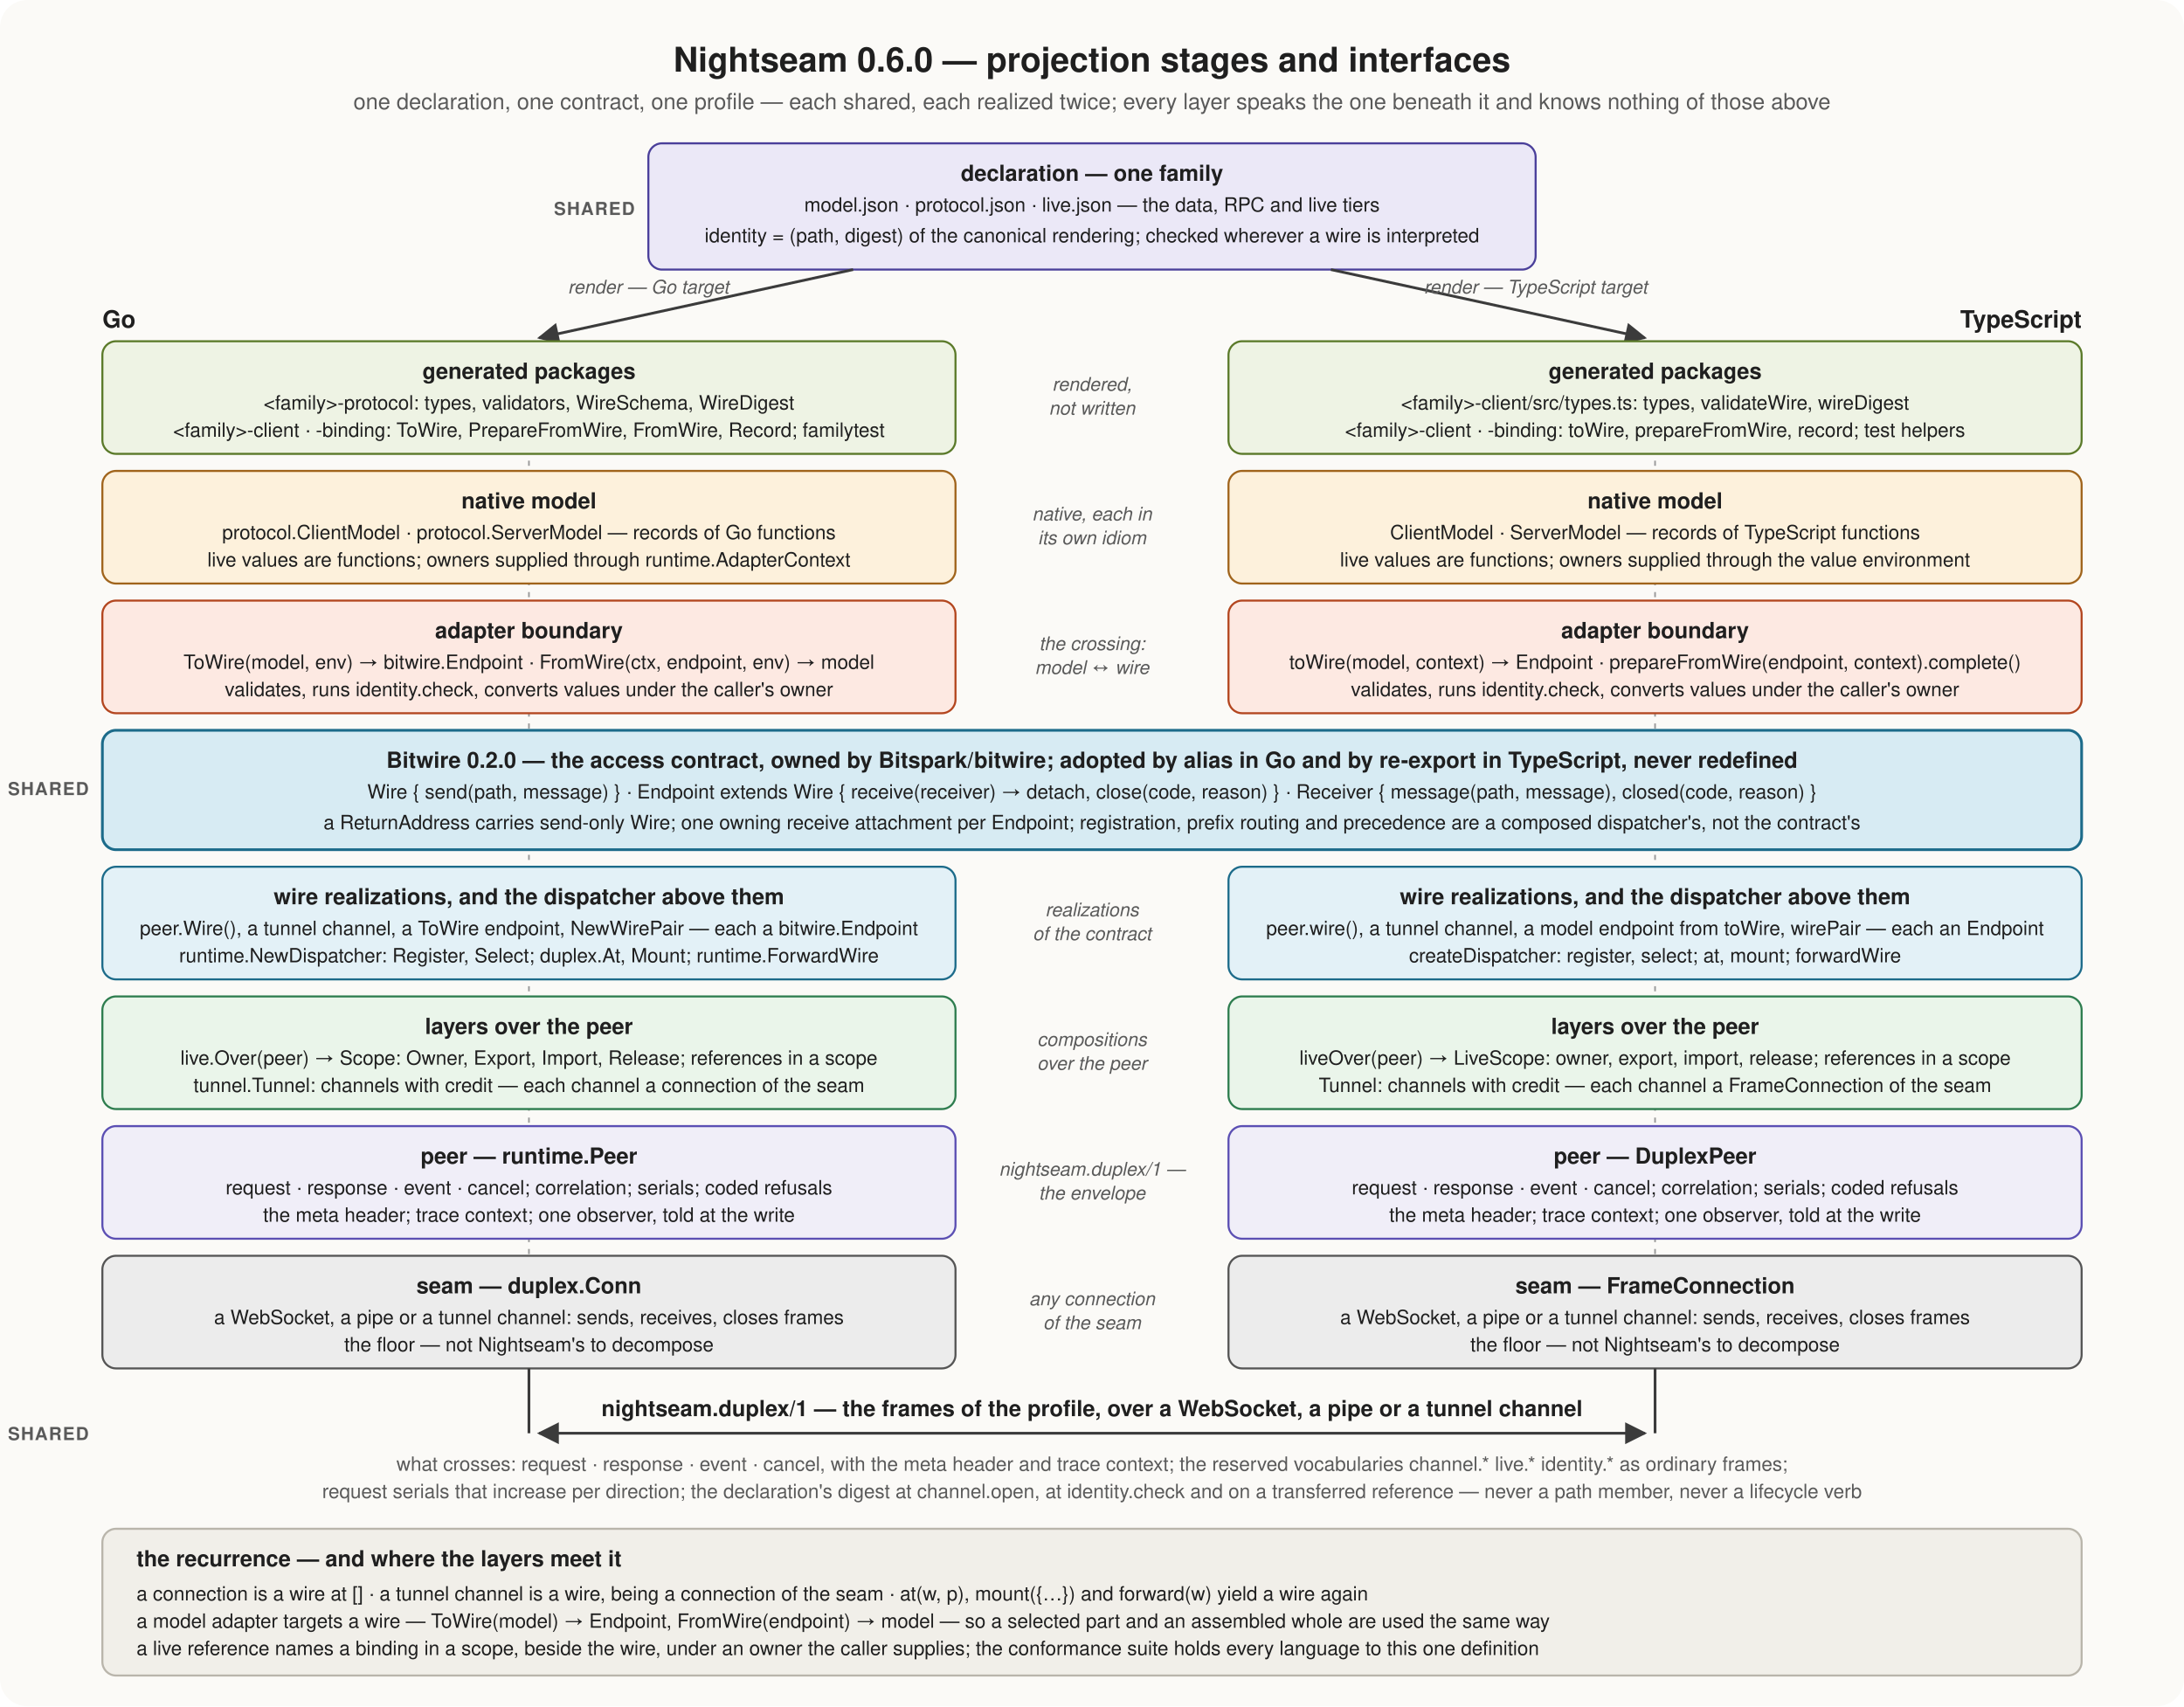
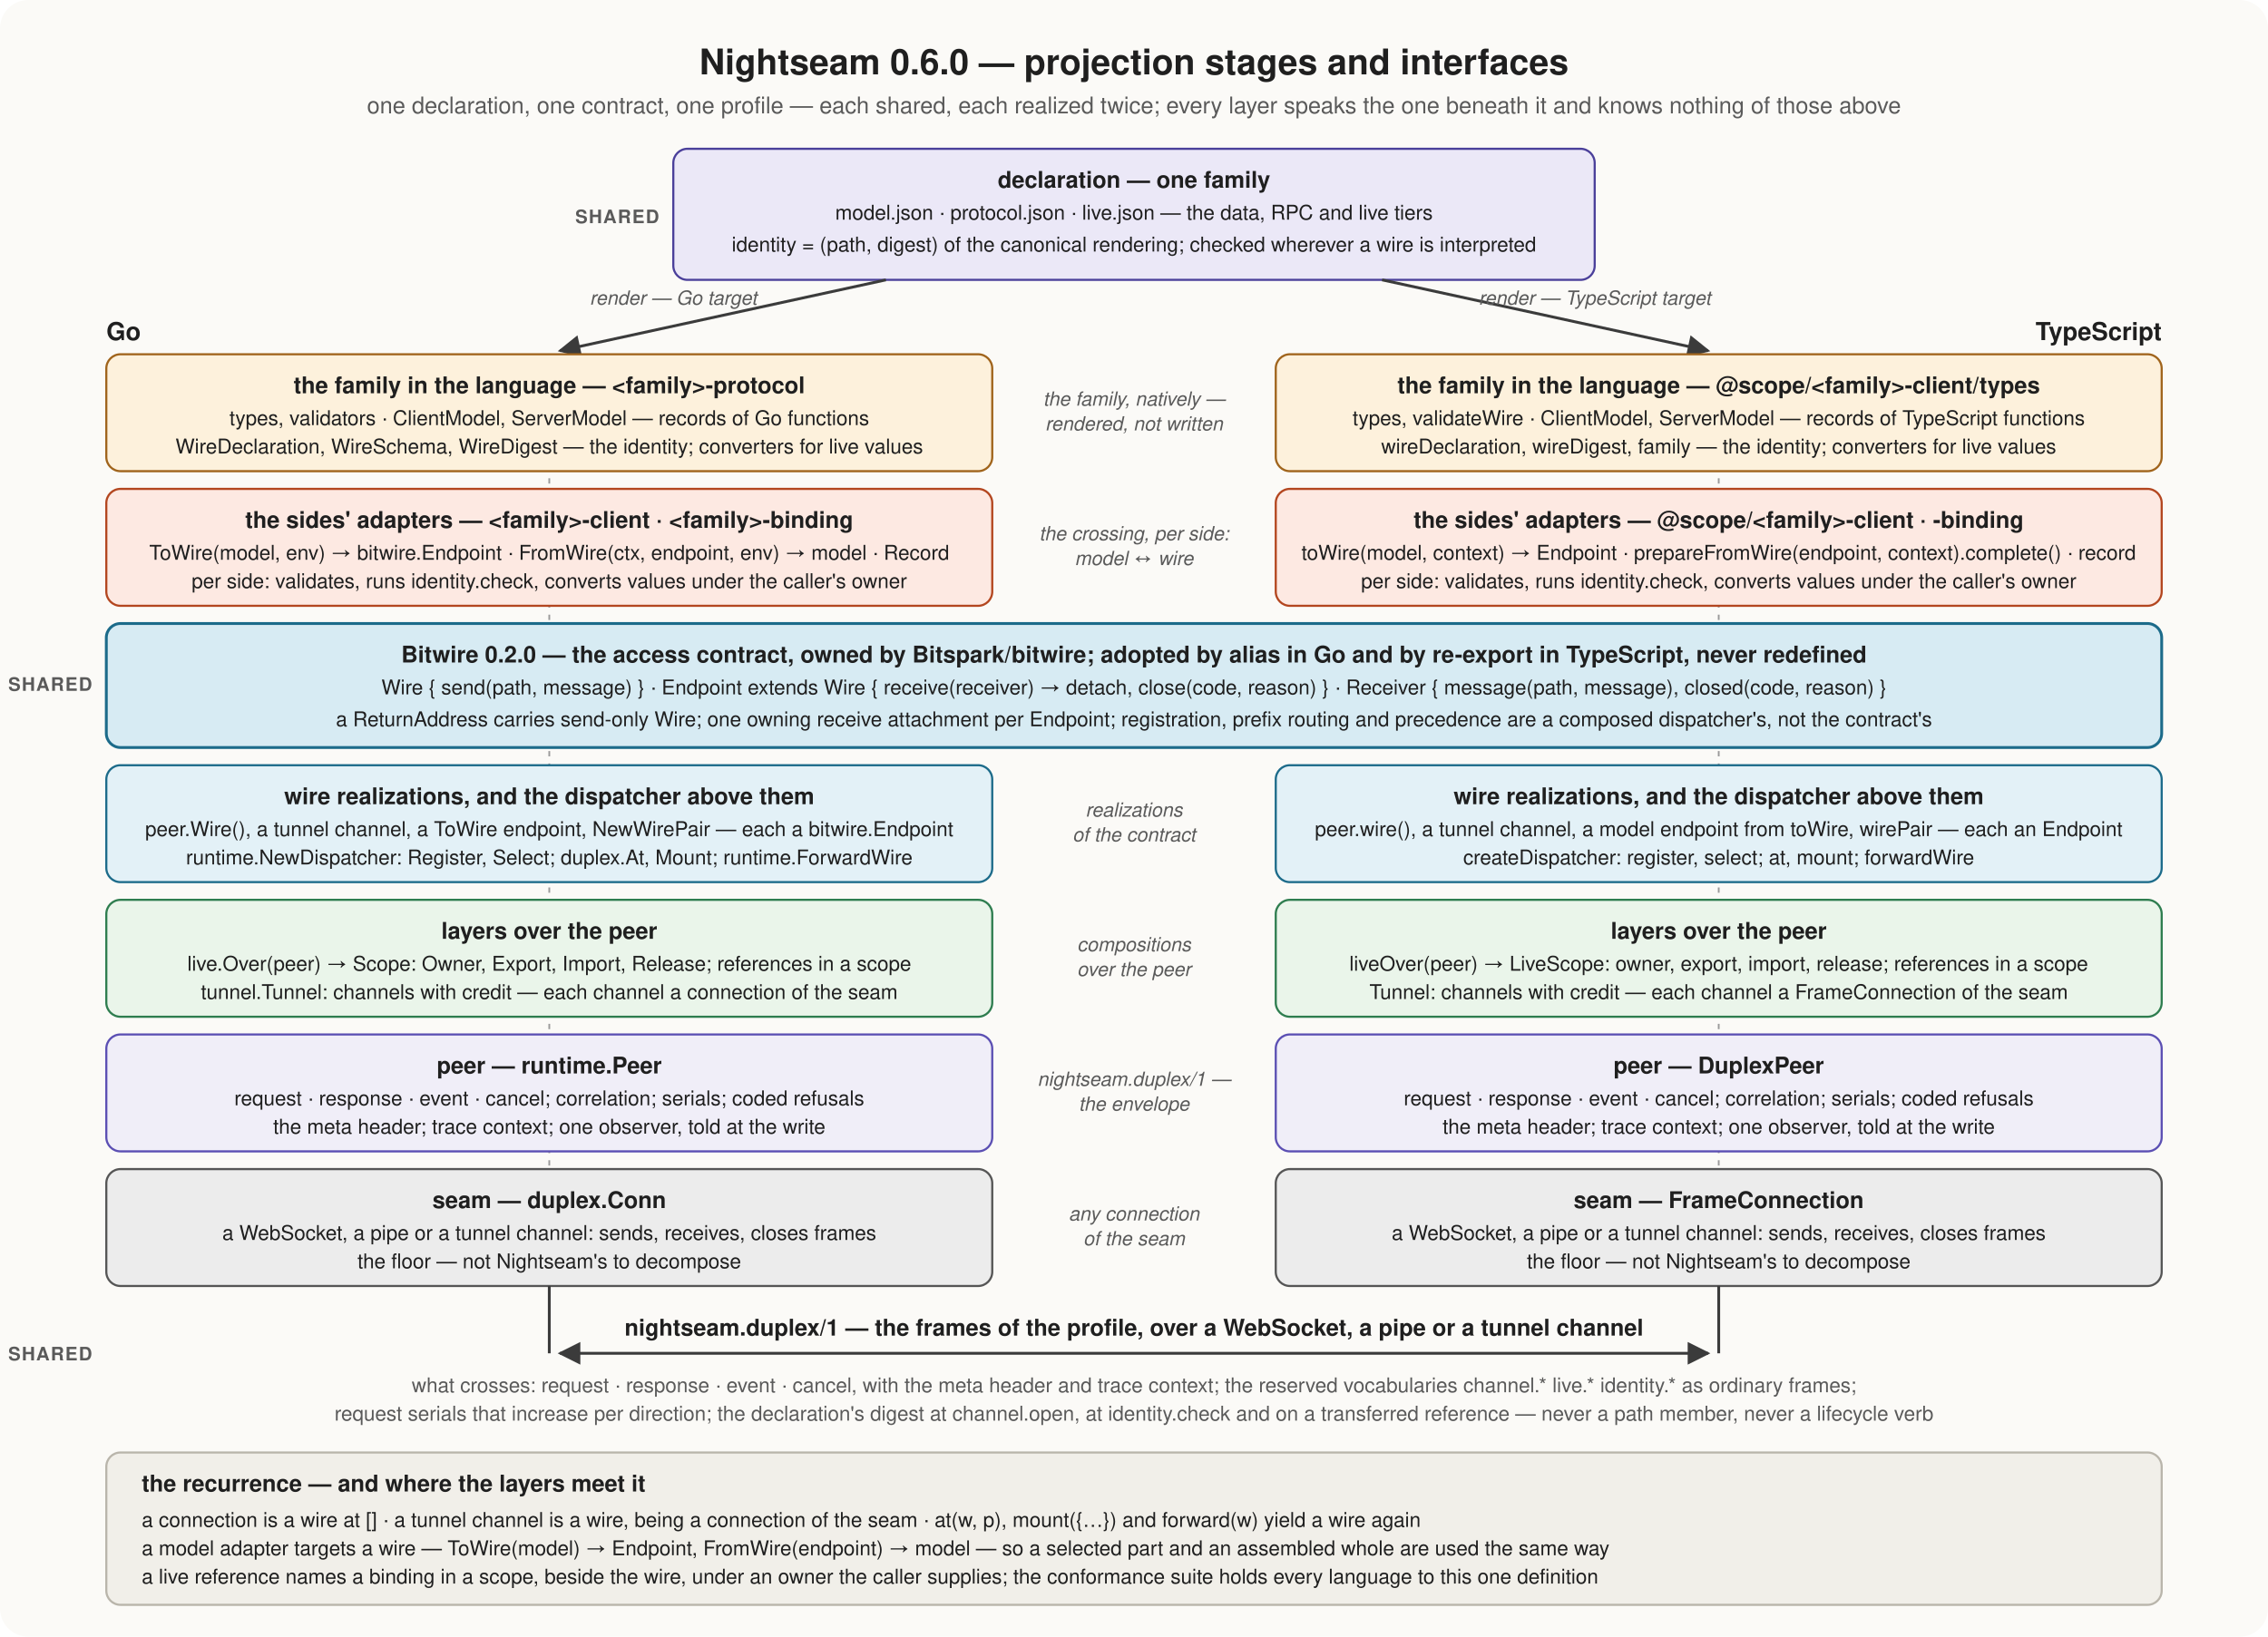
- <svg xmlns="http://www.w3.org/2000/svg" viewBox="0 0 1280 1000" width="1280" height="1000" role="img" aria-labelledby="title desc" font-family="ui-sans-serif, system-ui, 'Segoe UI', Helvetica, Arial, sans-serif">
+ <svg xmlns="http://www.w3.org/2000/svg" viewBox="0 0 1280 924" width="1280" height="924" role="img" aria-labelledby="title desc" font-family="ui-sans-serif, system-ui, 'Segoe UI', Helvetica, Arial, sans-serif">
  <defs>
    <marker id="arrow" viewBox="0 0 10 10" refX="9" refY="5" markerWidth="8" markerHeight="8" orient="auto-start-reverse">
      <path d="M 0 0 L 10 5 L 0 10 z" fill="#3b3b3b" />
    </marker>
    <style>
      .paper { fill: #fbfaf7; }
      .t { fill: #1f1f1f; }
      .muted { fill: #5a5a5a; }
      .h1 { font-size: 20px; font-weight: 700; }
      .h2 { font-size: 13px; }
      .col { font-size: 14px; font-weight: 700; }
      .l1 { font-size: 13px; font-weight: 700; }
      .l2 { font-size: 11.5px; }
      .mid { font-size: 11px; font-style: italic; }
      .tag { font-size: 10.5px; font-weight: 700; letter-spacing: 0.06em; }
      .box { stroke-width: 1.2; }
      .decl { fill: #ebe8f7; stroke: #4a3f9a; }
-       .gen  { fill: #eef3e4; stroke: #5b7a2a; }
-       .model{ fill: #fdf1dc; stroke: #a0641c; }
-       .adapt{ fill: #fde9e2; stroke: #b3461f; }
+       .family { fill: #fdf1dc; stroke: #a0641c; }
+       .adapt { fill: #fde9e2; stroke: #b3461f; }
      .contract { fill: #d7ebf3; stroke: #1c6b8a; stroke-width: 1.6; }
      .wire { fill: #e3f1f7; stroke: #1c6b8a; }
      .layer{ fill: #eaf5ea; stroke: #2e7d4f; }
      .peer { fill: #f0eef8; stroke: #5b4fb3; }
      .seam { fill: #ececec; stroke: #555; }
      .strip{ fill: #f1efe9; stroke: #b9b5ab; }
      .line { stroke: #3b3b3b; stroke-width: 1.6; fill: none; }
      .spine{ stroke: #9a9a9a; stroke-width: 1; stroke-dasharray: 3 4; }
    </style>
  </defs>
-   <rect class="paper" x="0" y="0" width="1280" height="1000" rx="16" />
+   <rect class="paper" x="0" y="0" width="1280" height="924" rx="16" />
  <text class="h1 t" x="640" y="42" text-anchor="middle">Nightseam 0.6.0 — projection stages and interfaces</text>
  <text class="h2 muted" x="640" y="64" text-anchor="middle">one declaration, one contract, one profile — each shared, each realized twice; every layer speaks the one beneath it and knows nothing of those above</text>
  <text class="tag muted" x="372" y="126" text-anchor="end">SHARED</text>
  <rect class="box decl" x="380" y="84" width="520" height="74" rx="8" />
  <text class="l1 t" x="640" y="106" text-anchor="middle">declaration — one family</text>
  <text class="l2 t" x="640" y="124" text-anchor="middle">model.json · protocol.json · live.json — the data, RPC and live tiers</text>
  <text class="l2 t" x="640" y="142" text-anchor="middle">identity = (path, digest) of the canonical rendering; checked wherever a wire is interpreted</text>
  <line class="line" x1="500" y1="158" x2="316" y2="198" marker-end="url(#arrow)" />
  <line class="line" x1="780" y1="158" x2="964" y2="198" marker-end="url(#arrow)" />
  <text class="mid muted" x="380" y="172" text-anchor="middle">render — Go target</text>
  <text class="mid muted" x="900" y="172" text-anchor="middle">render — TypeScript target</text>
  <text class="col t" x="60" y="192">Go</text>
  <text class="col t" x="1220" y="192" text-anchor="end">TypeScript</text>
-   <line class="spine" x1="310" y1="200" x2="310" y2="802" />
-   <line class="spine" x1="970" y1="200" x2="970" y2="802" />
-   <rect class="box gen" x="60" y="200" width="500" height="66" rx="8" />
-   <text class="l1 t" x="310" y="222" text-anchor="middle">generated packages</text>
-   <text class="l2 t" x="310" y="240" text-anchor="middle">&lt;family&gt;-protocol: types, validators, WireSchema, WireDigest</text>
-   <text class="l2 t" x="310" y="256" text-anchor="middle">&lt;family&gt;-client · -binding: ToWire, PrepareFromWire, FromWire, Record; familytest</text>
-   <rect class="box model" x="60" y="276" width="500" height="66" rx="8" />
-   <text class="l1 t" x="310" y="298" text-anchor="middle">native model</text>
-   <text class="l2 t" x="310" y="316" text-anchor="middle">protocol.ClientModel · protocol.ServerModel — records of Go functions</text>
-   <text class="l2 t" x="310" y="332" text-anchor="middle">live values are functions; owners supplied through runtime.AdapterContext</text>
-   <rect class="box adapt" x="60" y="352" width="500" height="66" rx="8" />
-   <text class="l1 t" x="310" y="374" text-anchor="middle">adapter boundary</text>
-   <text class="l2 t" x="310" y="392" text-anchor="middle">ToWire(model, env) → bitwire.Endpoint · FromWire(ctx, endpoint, env) → model</text>
-   <text class="l2 t" x="310" y="408" text-anchor="middle">validates, runs identity.check, converts values under the caller's owner</text>
-   <rect class="box gen" x="720" y="200" width="500" height="66" rx="8" />
-   <text class="l1 t" x="970" y="222" text-anchor="middle">generated packages</text>
-   <text class="l2 t" x="970" y="240" text-anchor="middle">&lt;family&gt;-client/src/types.ts: types, validateWire, wireDigest</text>
-   <text class="l2 t" x="970" y="256" text-anchor="middle">&lt;family&gt;-client · -binding: toWire, prepareFromWire, record; test helpers</text>
-   <rect class="box model" x="720" y="276" width="500" height="66" rx="8" />
-   <text class="l1 t" x="970" y="298" text-anchor="middle">native model</text>
-   <text class="l2 t" x="970" y="316" text-anchor="middle">ClientModel · ServerModel — records of TypeScript functions</text>
-   <text class="l2 t" x="970" y="332" text-anchor="middle">live values are functions; owners supplied through the value environment</text>
-   <rect class="box adapt" x="720" y="352" width="500" height="66" rx="8" />
-   <text class="l1 t" x="970" y="374" text-anchor="middle">adapter boundary</text>
-   <text class="l2 t" x="970" y="392" text-anchor="middle">toWire(model, context) → Endpoint · prepareFromWire(endpoint, context).complete()</text>
-   <text class="l2 t" x="970" y="408" text-anchor="middle">validates, runs identity.check, converts values under the caller's owner</text>
-   <text class="tag muted" x="52" y="466" text-anchor="end">SHARED</text>
-   <rect class="box contract" x="60" y="428" width="1160" height="70" rx="8" />
-   <text class="l1 t" x="640" y="450" text-anchor="middle">Bitwire 0.2.0 — the access contract, owned by Bitspark/bitwire; adopted by alias in Go and by re-export in TypeScript, never redefined</text>
-   <text class="l2 t" x="640" y="468" text-anchor="middle">Wire { send(path, message) } · Endpoint extends Wire { receive(receiver) → detach, close(code, reason) } · Receiver { message(path, message), closed(code, reason) }</text>
-   <text class="l2 t" x="640" y="486" text-anchor="middle">a ReturnAddress carries send-only Wire; one owning receive attachment per Endpoint; registration, prefix routing and precedence are a composed dispatcher's, not the contract's</text>
-   <rect class="box wire" x="60" y="508" width="500" height="66" rx="8" />
-   <text class="l1 t" x="310" y="530" text-anchor="middle">wire realizations, and the dispatcher above them</text>
-   <text class="l2 t" x="310" y="548" text-anchor="middle">peer.Wire(), a tunnel channel, a ToWire endpoint, NewWirePair — each a bitwire.Endpoint</text>
-   <text class="l2 t" x="310" y="564" text-anchor="middle">runtime.NewDispatcher: Register, Select; duplex.At, Mount; runtime.ForwardWire</text>
-   <rect class="box layer" x="60" y="584" width="500" height="66" rx="8" />
-   <text class="l1 t" x="310" y="606" text-anchor="middle">layers over the peer</text>
-   <text class="l2 t" x="310" y="624" text-anchor="middle">live.Over(peer) → Scope: Owner, Export, Import, Release; references in a scope</text>
-   <text class="l2 t" x="310" y="640" text-anchor="middle">tunnel.Tunnel: channels with credit — each channel a connection of the seam</text>
-   <rect class="box peer" x="60" y="660" width="500" height="66" rx="8" />
-   <text class="l1 t" x="310" y="682" text-anchor="middle">peer — runtime.Peer</text>
-   <text class="l2 t" x="310" y="700" text-anchor="middle">request · response · event · cancel; correlation; serials; coded refusals</text>
-   <text class="l2 t" x="310" y="716" text-anchor="middle">the meta header; trace context; one observer, told at the write</text>
-   <rect class="box seam" x="60" y="736" width="500" height="66" rx="8" />
-   <text class="l1 t" x="310" y="758" text-anchor="middle">seam — duplex.Conn</text>
-   <text class="l2 t" x="310" y="776" text-anchor="middle">a WebSocket, a pipe or a tunnel channel: sends, receives, closes frames</text>
-   <text class="l2 t" x="310" y="792" text-anchor="middle">the floor — not Nightseam's to decompose</text>
-   <rect class="box wire" x="720" y="508" width="500" height="66" rx="8" />
-   <text class="l1 t" x="970" y="530" text-anchor="middle">wire realizations, and the dispatcher above them</text>
-   <text class="l2 t" x="970" y="548" text-anchor="middle">peer.wire(), a tunnel channel, a model endpoint from toWire, wirePair — each an Endpoint</text>
-   <text class="l2 t" x="970" y="564" text-anchor="middle">createDispatcher: register, select; at, mount; forwardWire</text>
-   <rect class="box layer" x="720" y="584" width="500" height="66" rx="8" />
-   <text class="l1 t" x="970" y="606" text-anchor="middle">layers over the peer</text>
-   <text class="l2 t" x="970" y="624" text-anchor="middle">liveOver(peer) → LiveScope: owner, export, import, release; references in a scope</text>
-   <text class="l2 t" x="970" y="640" text-anchor="middle">Tunnel: channels with credit — each channel a FrameConnection of the seam</text>
-   <rect class="box peer" x="720" y="660" width="500" height="66" rx="8" />
-   <text class="l1 t" x="970" y="682" text-anchor="middle">peer — DuplexPeer</text>
-   <text class="l2 t" x="970" y="700" text-anchor="middle">request · response · event · cancel; correlation; serials; coded refusals</text>
-   <text class="l2 t" x="970" y="716" text-anchor="middle">the meta header; trace context; one observer, told at the write</text>
-   <rect class="box seam" x="720" y="736" width="500" height="66" rx="8" />
-   <text class="l1 t" x="970" y="758" text-anchor="middle">seam — FrameConnection</text>
-   <text class="l2 t" x="970" y="776" text-anchor="middle">a WebSocket, a pipe or a tunnel channel: sends, receives, closes frames</text>
-   <text class="l2 t" x="970" y="792" text-anchor="middle">the floor — not Nightseam's to decompose</text>
-   <text class="mid muted" x="640" y="229" text-anchor="middle">rendered,</text>
-   <text class="mid muted" x="640" y="243" text-anchor="middle">not written</text>
-   <text class="mid muted" x="640" y="305" text-anchor="middle">native, each in</text>
-   <text class="mid muted" x="640" y="319" text-anchor="middle">its own idiom</text>
-   <text class="mid muted" x="640" y="381" text-anchor="middle">the crossing:</text>
-   <text class="mid muted" x="640" y="395" text-anchor="middle">model ↔ wire</text>
-   <text class="mid muted" x="640" y="537" text-anchor="middle">realizations</text>
-   <text class="mid muted" x="640" y="551" text-anchor="middle">of the contract</text>
-   <text class="mid muted" x="640" y="613" text-anchor="middle">compositions</text>
-   <text class="mid muted" x="640" y="627" text-anchor="middle">over the peer</text>
-   <text class="mid muted" x="640" y="689" text-anchor="middle">nightseam.duplex/1 —</text>
-   <text class="mid muted" x="640" y="703" text-anchor="middle">the envelope</text>
-   <text class="mid muted" x="640" y="765" text-anchor="middle">any connection</text>
-   <text class="mid muted" x="640" y="779" text-anchor="middle">of the seam</text>
-   <line class="line" x1="310" y1="802" x2="310" y2="840" />
-   <line class="line" x1="970" y1="802" x2="970" y2="840" />
-   <line class="line" x1="316" y1="840" x2="964" y2="840" marker-start="url(#arrow)" marker-end="url(#arrow)" />
-   <text class="tag muted" x="52" y="844" text-anchor="end">SHARED</text>
-   <text class="l1 t" x="640" y="830" text-anchor="middle">nightseam.duplex/1 — the frames of the profile, over a WebSocket, a pipe or a tunnel channel</text>
-   <text class="l2 muted" x="640" y="862" text-anchor="middle">what crosses: request · response · event · cancel, with the meta header and trace context; the reserved vocabularies channel.* live.* identity.* as ordinary frames;</text>
-   <text class="l2 muted" x="640" y="878" text-anchor="middle">request serials that increase per direction; the declaration's digest at channel.open, at identity.check and on a transferred reference — never a path member, never a lifecycle verb</text>
-   <rect class="box strip" x="60" y="896" width="1160" height="86" rx="8" />
-   <text class="l1 t" x="80" y="918">the recurrence — and where the layers meet it</text>
-   <text class="l2 t" x="80" y="938">a connection is a wire at [] · a tunnel channel is a wire, being a connection of the seam · at(w, p), mount({…}) and forward(w) yield a wire again</text>
-   <text class="l2 t" x="80" y="954">a model adapter targets a wire — ToWire(model) → Endpoint, FromWire(endpoint) → model — so a selected part and an assembled whole are used the same way</text>
-   <text class="l2 t" x="80" y="970">a live reference names a binding in a scope, beside the wire, under an owner the caller supplies; the conformance suite holds every language to this one definition</text>
+   <line class="spine" x1="310" y1="200" x2="310" y2="726" />
+   <line class="spine" x1="970" y1="200" x2="970" y2="726" />
+   <rect class="box family" x="60" y="200" width="500" height="66" rx="8" />
+   <text class="l1 t" x="310" y="222" text-anchor="middle">the family in the language — &lt;family&gt;-protocol</text>
+   <text class="l2 t" x="310" y="240" text-anchor="middle">types, validators · ClientModel, ServerModel — records of Go functions</text>
+   <text class="l2 t" x="310" y="256" text-anchor="middle">WireDeclaration, WireSchema, WireDigest — the identity; converters for live values</text>
+   <rect class="box adapt" x="60" y="276" width="500" height="66" rx="8" />
+   <text class="l1 t" x="310" y="298" text-anchor="middle">the sides' adapters — &lt;family&gt;-client · &lt;family&gt;-binding</text>
+   <text class="l2 t" x="310" y="316" text-anchor="middle">ToWire(model, env) → bitwire.Endpoint · FromWire(ctx, endpoint, env) → model · Record</text>
+   <text class="l2 t" x="310" y="332" text-anchor="middle">per side: validates, runs identity.check, converts values under the caller's owner</text>
+   <rect class="box family" x="720" y="200" width="500" height="66" rx="8" />
+   <text class="l1 t" x="970" y="222" text-anchor="middle">the family in the language — @scope/&lt;family&gt;-client/types</text>
+   <text class="l2 t" x="970" y="240" text-anchor="middle">types, validateWire · ClientModel, ServerModel — records of TypeScript functions</text>
+   <text class="l2 t" x="970" y="256" text-anchor="middle">wireDeclaration, wireDigest, family — the identity; converters for live values</text>
+   <rect class="box adapt" x="720" y="276" width="500" height="66" rx="8" />
+   <text class="l1 t" x="970" y="298" text-anchor="middle">the sides' adapters — @scope/&lt;family&gt;-client · -binding</text>
+   <text class="l2 t" x="970" y="316" text-anchor="middle">toWire(model, context) → Endpoint · prepareFromWire(endpoint, context).complete() · record</text>
+   <text class="l2 t" x="970" y="332" text-anchor="middle">per side: validates, runs identity.check, converts values under the caller's owner</text>
+   <text class="tag muted" x="52" y="390" text-anchor="end">SHARED</text>
+   <rect class="box contract" x="60" y="352" width="1160" height="70" rx="8" />
+   <text class="l1 t" x="640" y="374" text-anchor="middle">Bitwire 0.2.0 — the access contract, owned by Bitspark/bitwire; adopted by alias in Go and by re-export in TypeScript, never redefined</text>
+   <text class="l2 t" x="640" y="392" text-anchor="middle">Wire { send(path, message) } · Endpoint extends Wire { receive(receiver) → detach, close(code, reason) } · Receiver { message(path, message), closed(code, reason) }</text>
+   <text class="l2 t" x="640" y="410" text-anchor="middle">a ReturnAddress carries send-only Wire; one owning receive attachment per Endpoint; registration, prefix routing and precedence are a composed dispatcher's, not the contract's</text>
+   <rect class="box wire" x="60" y="432" width="500" height="66" rx="8" />
+   <text class="l1 t" x="310" y="454" text-anchor="middle">wire realizations, and the dispatcher above them</text>
+   <text class="l2 t" x="310" y="472" text-anchor="middle">peer.Wire(), a tunnel channel, a ToWire endpoint, NewWirePair — each a bitwire.Endpoint</text>
+   <text class="l2 t" x="310" y="488" text-anchor="middle">runtime.NewDispatcher: Register, Select; duplex.At, Mount; runtime.ForwardWire</text>
+   <rect class="box layer" x="60" y="508" width="500" height="66" rx="8" />
+   <text class="l1 t" x="310" y="530" text-anchor="middle">layers over the peer</text>
+   <text class="l2 t" x="310" y="548" text-anchor="middle">live.Over(peer) → Scope: Owner, Export, Import, Release; references in a scope</text>
+   <text class="l2 t" x="310" y="564" text-anchor="middle">tunnel.Tunnel: channels with credit — each channel a connection of the seam</text>
+   <rect class="box peer" x="60" y="584" width="500" height="66" rx="8" />
+   <text class="l1 t" x="310" y="606" text-anchor="middle">peer — runtime.Peer</text>
+   <text class="l2 t" x="310" y="624" text-anchor="middle">request · response · event · cancel; correlation; serials; coded refusals</text>
+   <text class="l2 t" x="310" y="640" text-anchor="middle">the meta header; trace context; one observer, told at the write</text>
+   <rect class="box seam" x="60" y="660" width="500" height="66" rx="8" />
+   <text class="l1 t" x="310" y="682" text-anchor="middle">seam — duplex.Conn</text>
+   <text class="l2 t" x="310" y="700" text-anchor="middle">a WebSocket, a pipe or a tunnel channel: sends, receives, closes frames</text>
+   <text class="l2 t" x="310" y="716" text-anchor="middle">the floor — not Nightseam's to decompose</text>
+   <rect class="box wire" x="720" y="432" width="500" height="66" rx="8" />
+   <text class="l1 t" x="970" y="454" text-anchor="middle">wire realizations, and the dispatcher above them</text>
+   <text class="l2 t" x="970" y="472" text-anchor="middle">peer.wire(), a tunnel channel, a model endpoint from toWire, wirePair — each an Endpoint</text>
+   <text class="l2 t" x="970" y="488" text-anchor="middle">createDispatcher: register, select; at, mount; forwardWire</text>
+   <rect class="box layer" x="720" y="508" width="500" height="66" rx="8" />
+   <text class="l1 t" x="970" y="530" text-anchor="middle">layers over the peer</text>
+   <text class="l2 t" x="970" y="548" text-anchor="middle">liveOver(peer) → LiveScope: owner, export, import, release; references in a scope</text>
+   <text class="l2 t" x="970" y="564" text-anchor="middle">Tunnel: channels with credit — each channel a FrameConnection of the seam</text>
+   <rect class="box peer" x="720" y="584" width="500" height="66" rx="8" />
+   <text class="l1 t" x="970" y="606" text-anchor="middle">peer — DuplexPeer</text>
+   <text class="l2 t" x="970" y="624" text-anchor="middle">request · response · event · cancel; correlation; serials; coded refusals</text>
+   <text class="l2 t" x="970" y="640" text-anchor="middle">the meta header; trace context; one observer, told at the write</text>
+   <rect class="box seam" x="720" y="660" width="500" height="66" rx="8" />
+   <text class="l1 t" x="970" y="682" text-anchor="middle">seam — FrameConnection</text>
+   <text class="l2 t" x="970" y="700" text-anchor="middle">a WebSocket, a pipe or a tunnel channel: sends, receives, closes frames</text>
+   <text class="l2 t" x="970" y="716" text-anchor="middle">the floor — not Nightseam's to decompose</text>
+   <text class="mid muted" x="640" y="229" text-anchor="middle">the family, natively —</text>
+   <text class="mid muted" x="640" y="243" text-anchor="middle">rendered, not written</text>
+   <text class="mid muted" x="640" y="305" text-anchor="middle">the crossing, per side:</text>
+   <text class="mid muted" x="640" y="319" text-anchor="middle">model ↔ wire</text>
+   <text class="mid muted" x="640" y="461" text-anchor="middle">realizations</text>
+   <text class="mid muted" x="640" y="475" text-anchor="middle">of the contract</text>
+   <text class="mid muted" x="640" y="537" text-anchor="middle">compositions</text>
+   <text class="mid muted" x="640" y="551" text-anchor="middle">over the peer</text>
+   <text class="mid muted" x="640" y="613" text-anchor="middle">nightseam.duplex/1 —</text>
+   <text class="mid muted" x="640" y="627" text-anchor="middle">the envelope</text>
+   <text class="mid muted" x="640" y="689" text-anchor="middle">any connection</text>
+   <text class="mid muted" x="640" y="703" text-anchor="middle">of the seam</text>
+   <line class="line" x1="310" y1="726" x2="310" y2="764" />
+   <line class="line" x1="970" y1="726" x2="970" y2="764" />
+   <line class="line" x1="316" y1="764" x2="964" y2="764" marker-start="url(#arrow)" marker-end="url(#arrow)" />
+   <text class="tag muted" x="52" y="768" text-anchor="end">SHARED</text>
+   <text class="l1 t" x="640" y="754" text-anchor="middle">nightseam.duplex/1 — the frames of the profile, over a WebSocket, a pipe or a tunnel channel</text>
+   <text class="l2 muted" x="640" y="786" text-anchor="middle">what crosses: request · response · event · cancel, with the meta header and trace context; the reserved vocabularies channel.* live.* identity.* as ordinary frames;</text>
+   <text class="l2 muted" x="640" y="802" text-anchor="middle">request serials that increase per direction; the declaration's digest at channel.open, at identity.check and on a transferred reference — never a path member, never a lifecycle verb</text>
+   <rect class="box strip" x="60" y="820" width="1160" height="86" rx="8" />
+   <text class="l1 t" x="80" y="842">the recurrence — and where the layers meet it</text>
+   <text class="l2 t" x="80" y="862">a connection is a wire at [] · a tunnel channel is a wire, being a connection of the seam · at(w, p), mount({…}) and forward(w) yield a wire again</text>
+   <text class="l2 t" x="80" y="878">a model adapter targets a wire — ToWire(model) → Endpoint, FromWire(endpoint) → model — so a selected part and an assembled whole are used the same way</text>
+   <text class="l2 t" x="80" y="894">a live reference names a binding in a scope, beside the wire, under an owner the caller supplies; the conformance suite holds every language to this one definition</text>
</svg>
